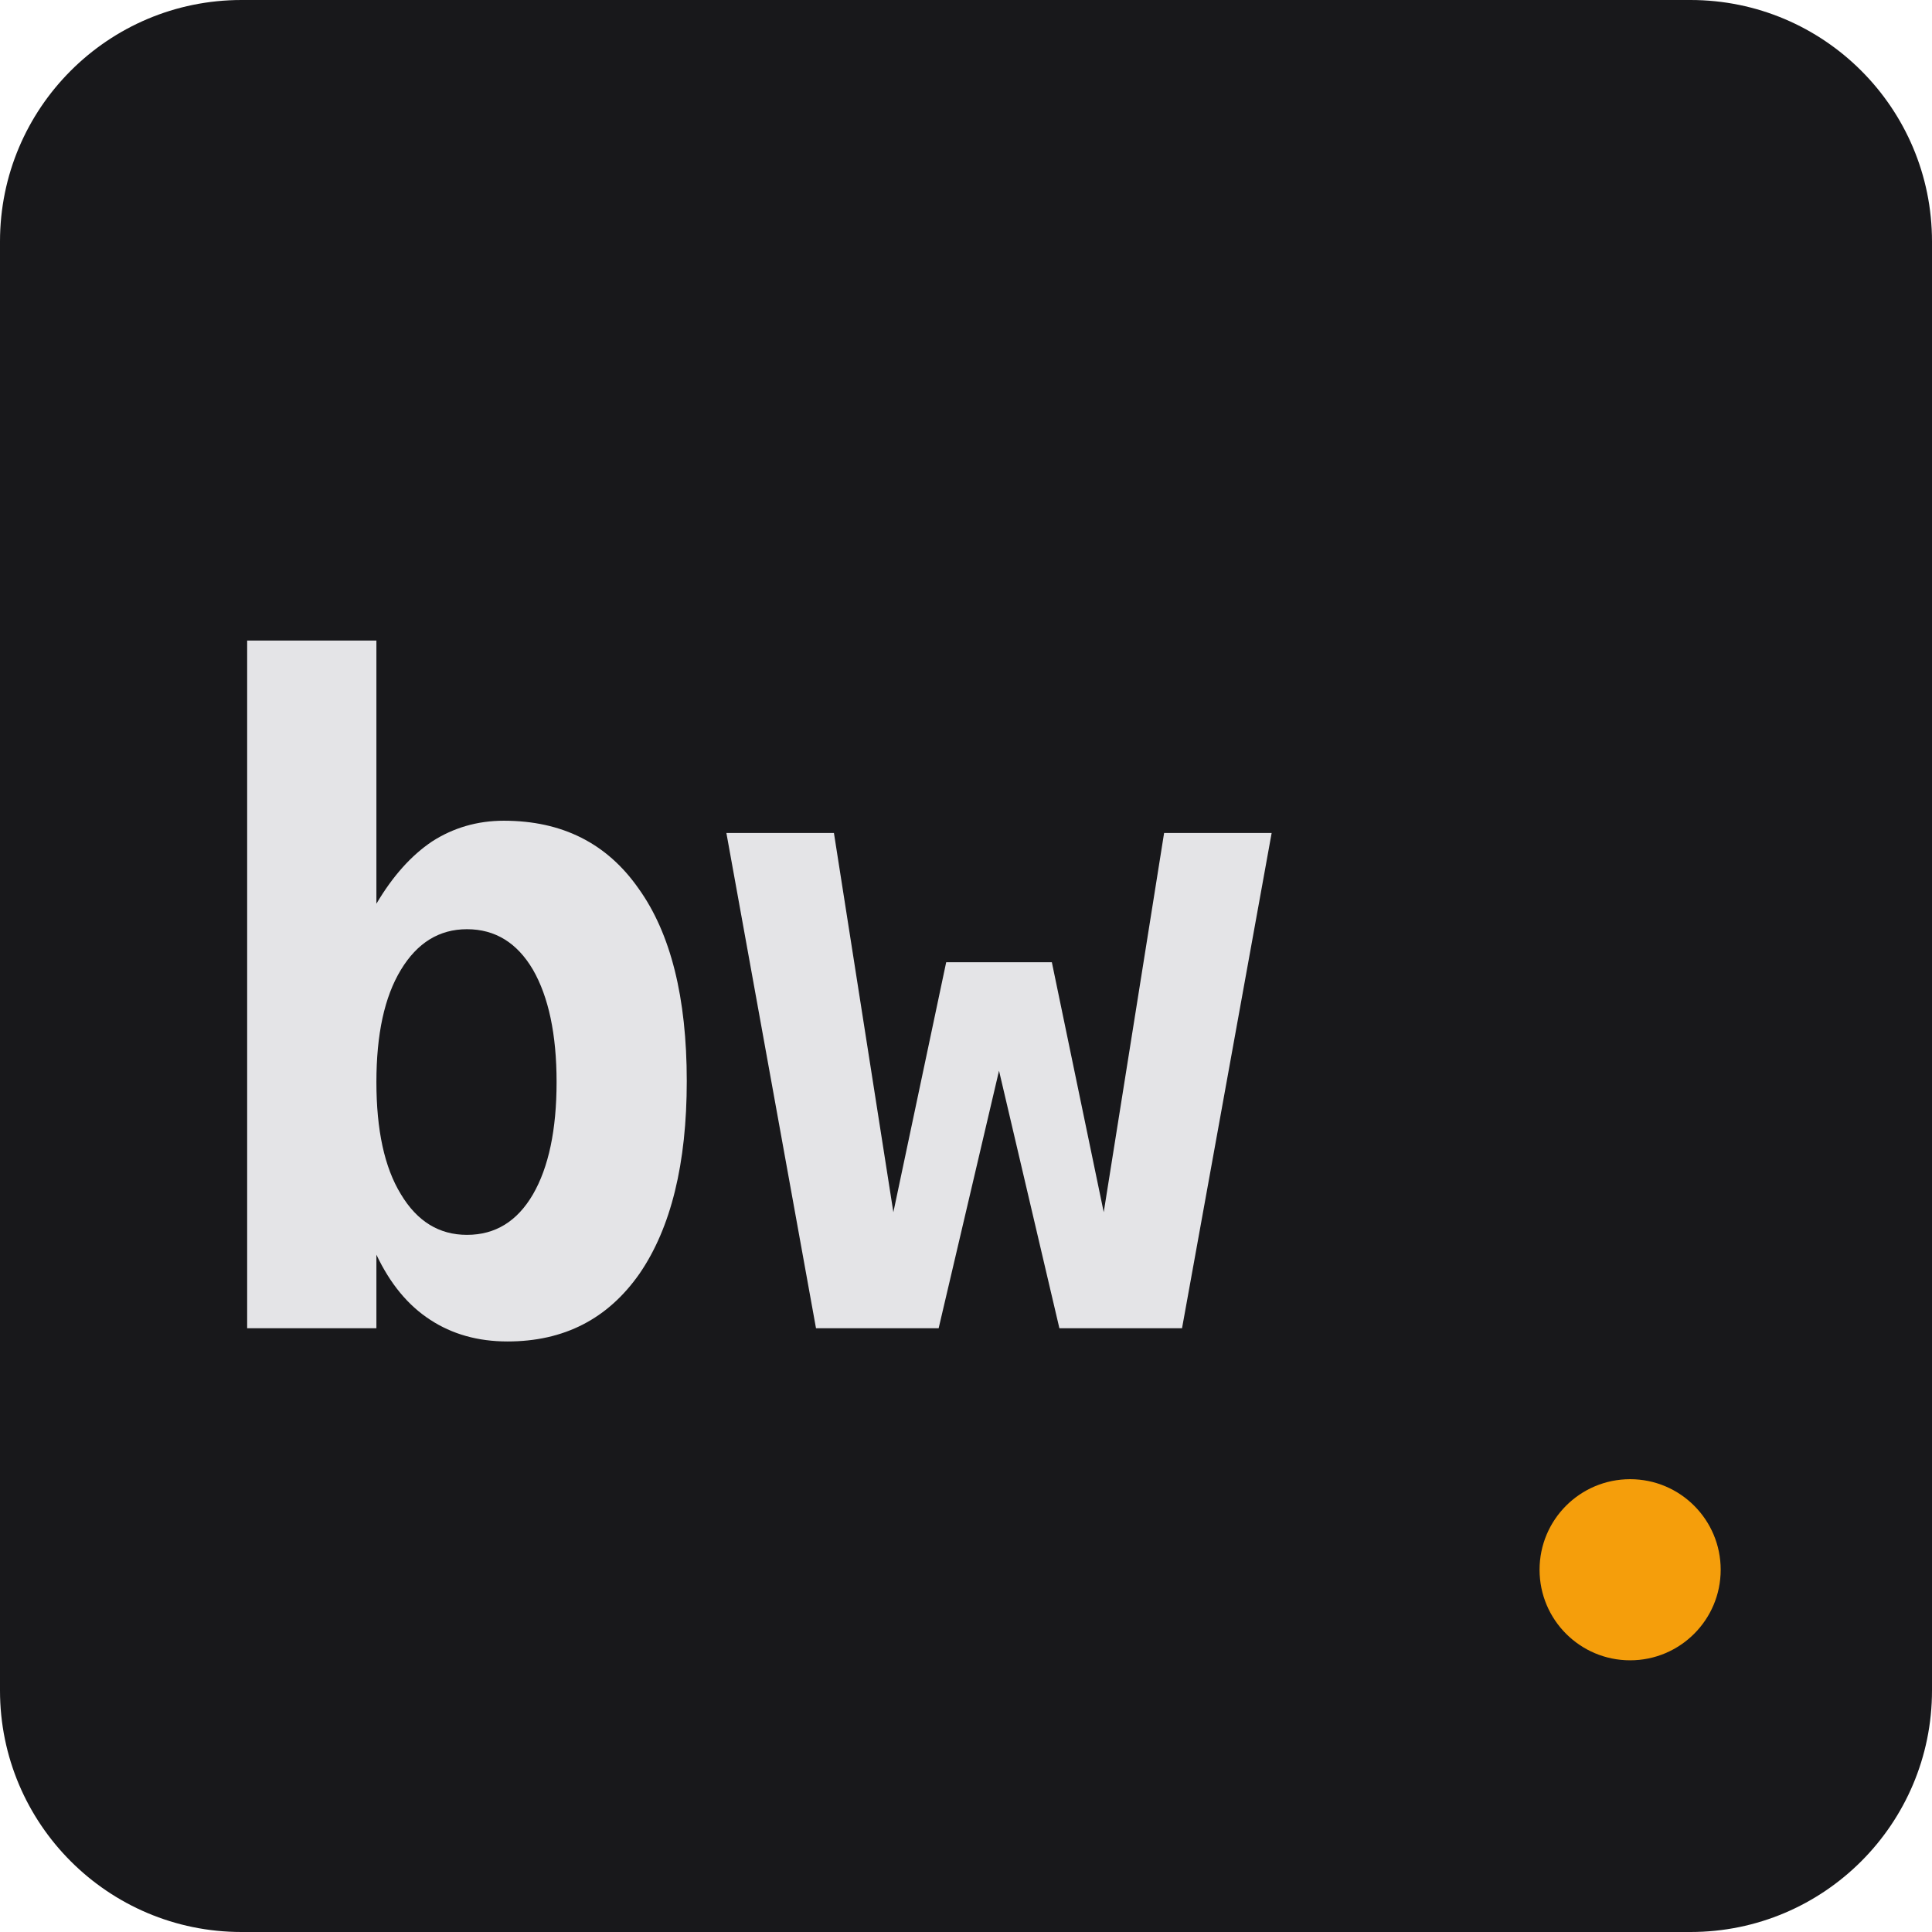
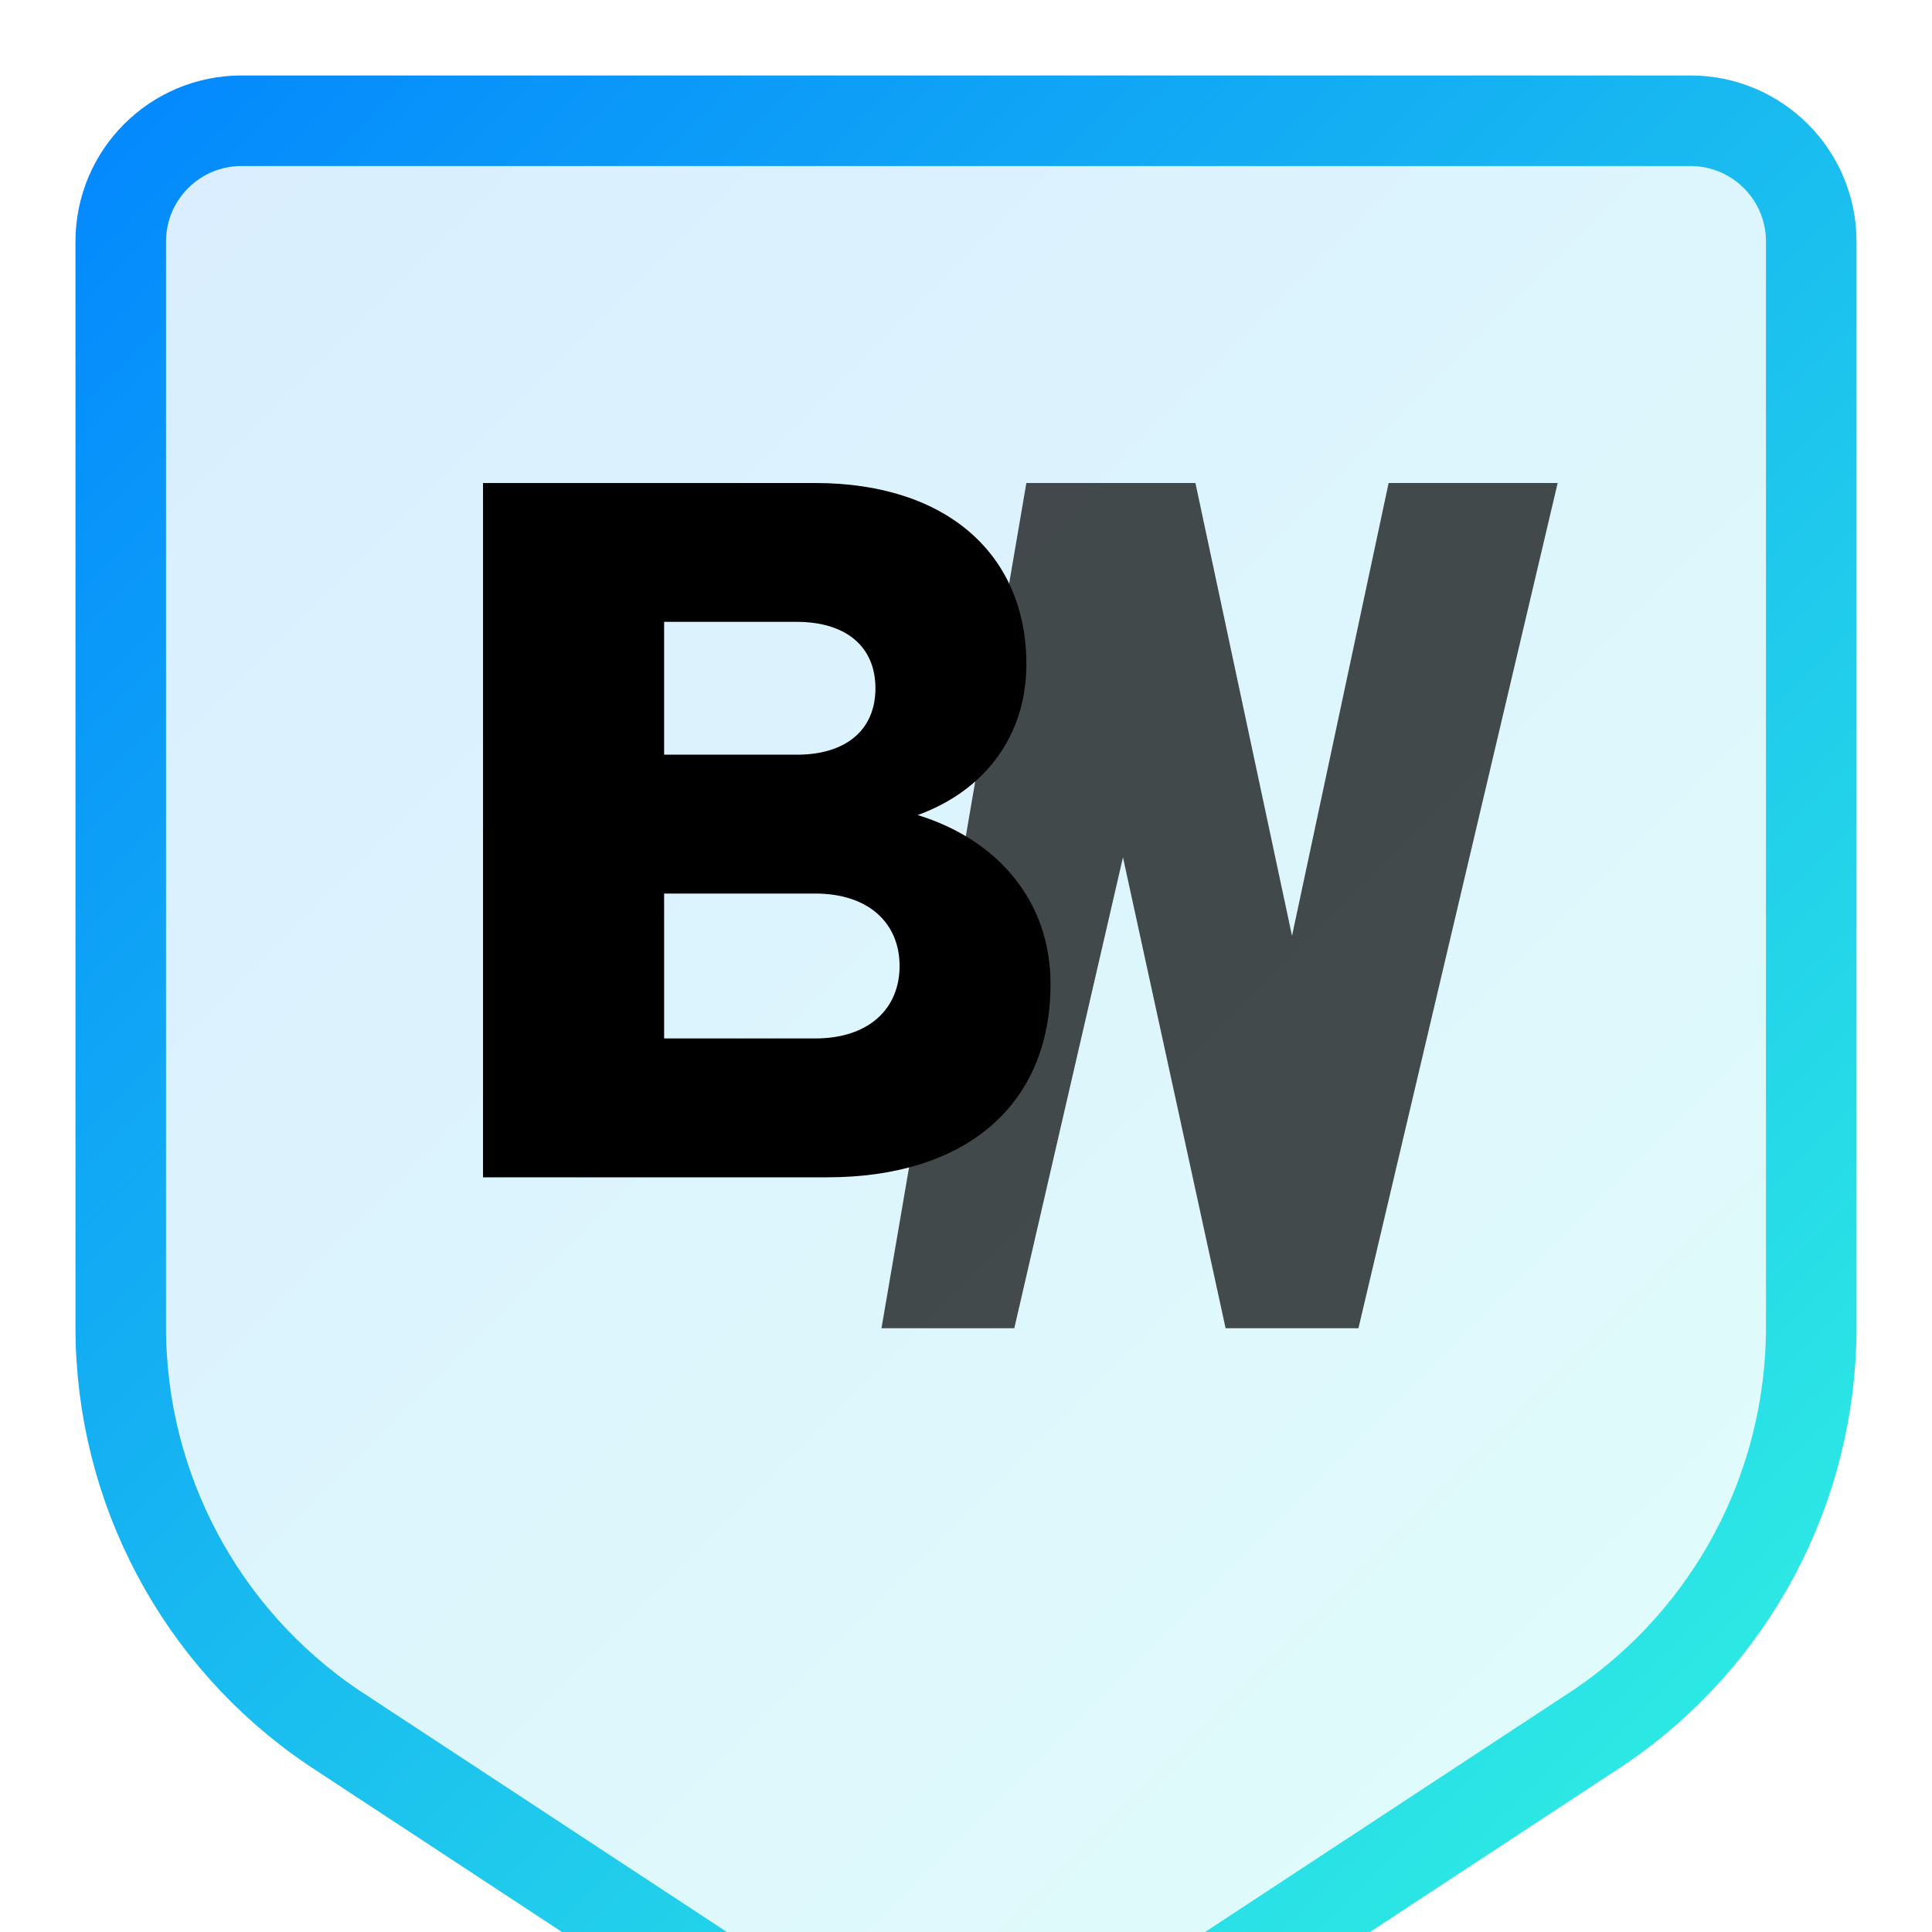
<svg xmlns="http://www.w3.org/2000/svg" viewBox="0 0 32 32" fill="none">
-   <rect width="32" height="32" rx="4" fill="#18181B" />
-   <style>
-     .mono { font-family: 'SF Mono', 'Fira Code', 'JetBrains Mono', 'Cascadia Code', monospace; font-weight: 700; font-size: 15px; }
-   </style>
-   <text x="3" y="22" class="mono" fill="#E4E4E7">bw</text>
-   <circle cx="27" cy="26" r="1.5" fill="#F59E0B" />
+   <defs>
+     <linearGradient id="bw-grad" x1="0" y1="0" x2="32" y2="32" gradientUnits="userSpaceOnUse">
+       <stop offset="0%" stop-color="#0182ff" />
+       <stop offset="100%" stop-color="#32f6e0" />
+     </linearGradient>
+   </defs>
+   <path d="M4 2h24a2 2 0 0 1 2 2v18a8 8 0 0 1-3.5 6.6L16 35.5 5.5 28.6A8 8 0 0 1 2 22V4a2 2 0 0 1 2-2z" fill="url(#bw-grad)" opacity="0.15" />
+   <path d="M4 2h24a2 2 0 0 1 2 2v18a8 8 0 0 1-3.5 6.6L16 35.5 5.5 28.6A8 8 0 0 1 2 22V4a2 2 0 0 1 2-2z" fill="none" stroke="url(#bw-grad)" stroke-width="1.5" />
+   <path d="M8 8h5.5c2.2 0 3.5 1.2 3.5 3 0 1.2-.7 2.1-1.8 2.5 1.3.4 2.2 1.4 2.2 2.8 0 2-1.4 3.2-3.7 3.2H8V8zm3 4.5h2.2c.8 0 1.3-.4 1.3-1.1 0-.7-.5-1.1-1.3-1.1H11v2.2zm0 4.7h2.5c.9 0 1.4-.5 1.4-1.2 0-.7-.5-1.2-1.4-1.2H11v2.4z" fill="currentColor" />
+   <path d="M17 8h2.8l1.6 7.5L23 8h2.8L22.5 22h-2.2l-1.7-7.8L16.8 22h-2.2L17 8z" fill="currentColor" opacity="0.7" />
</svg>
